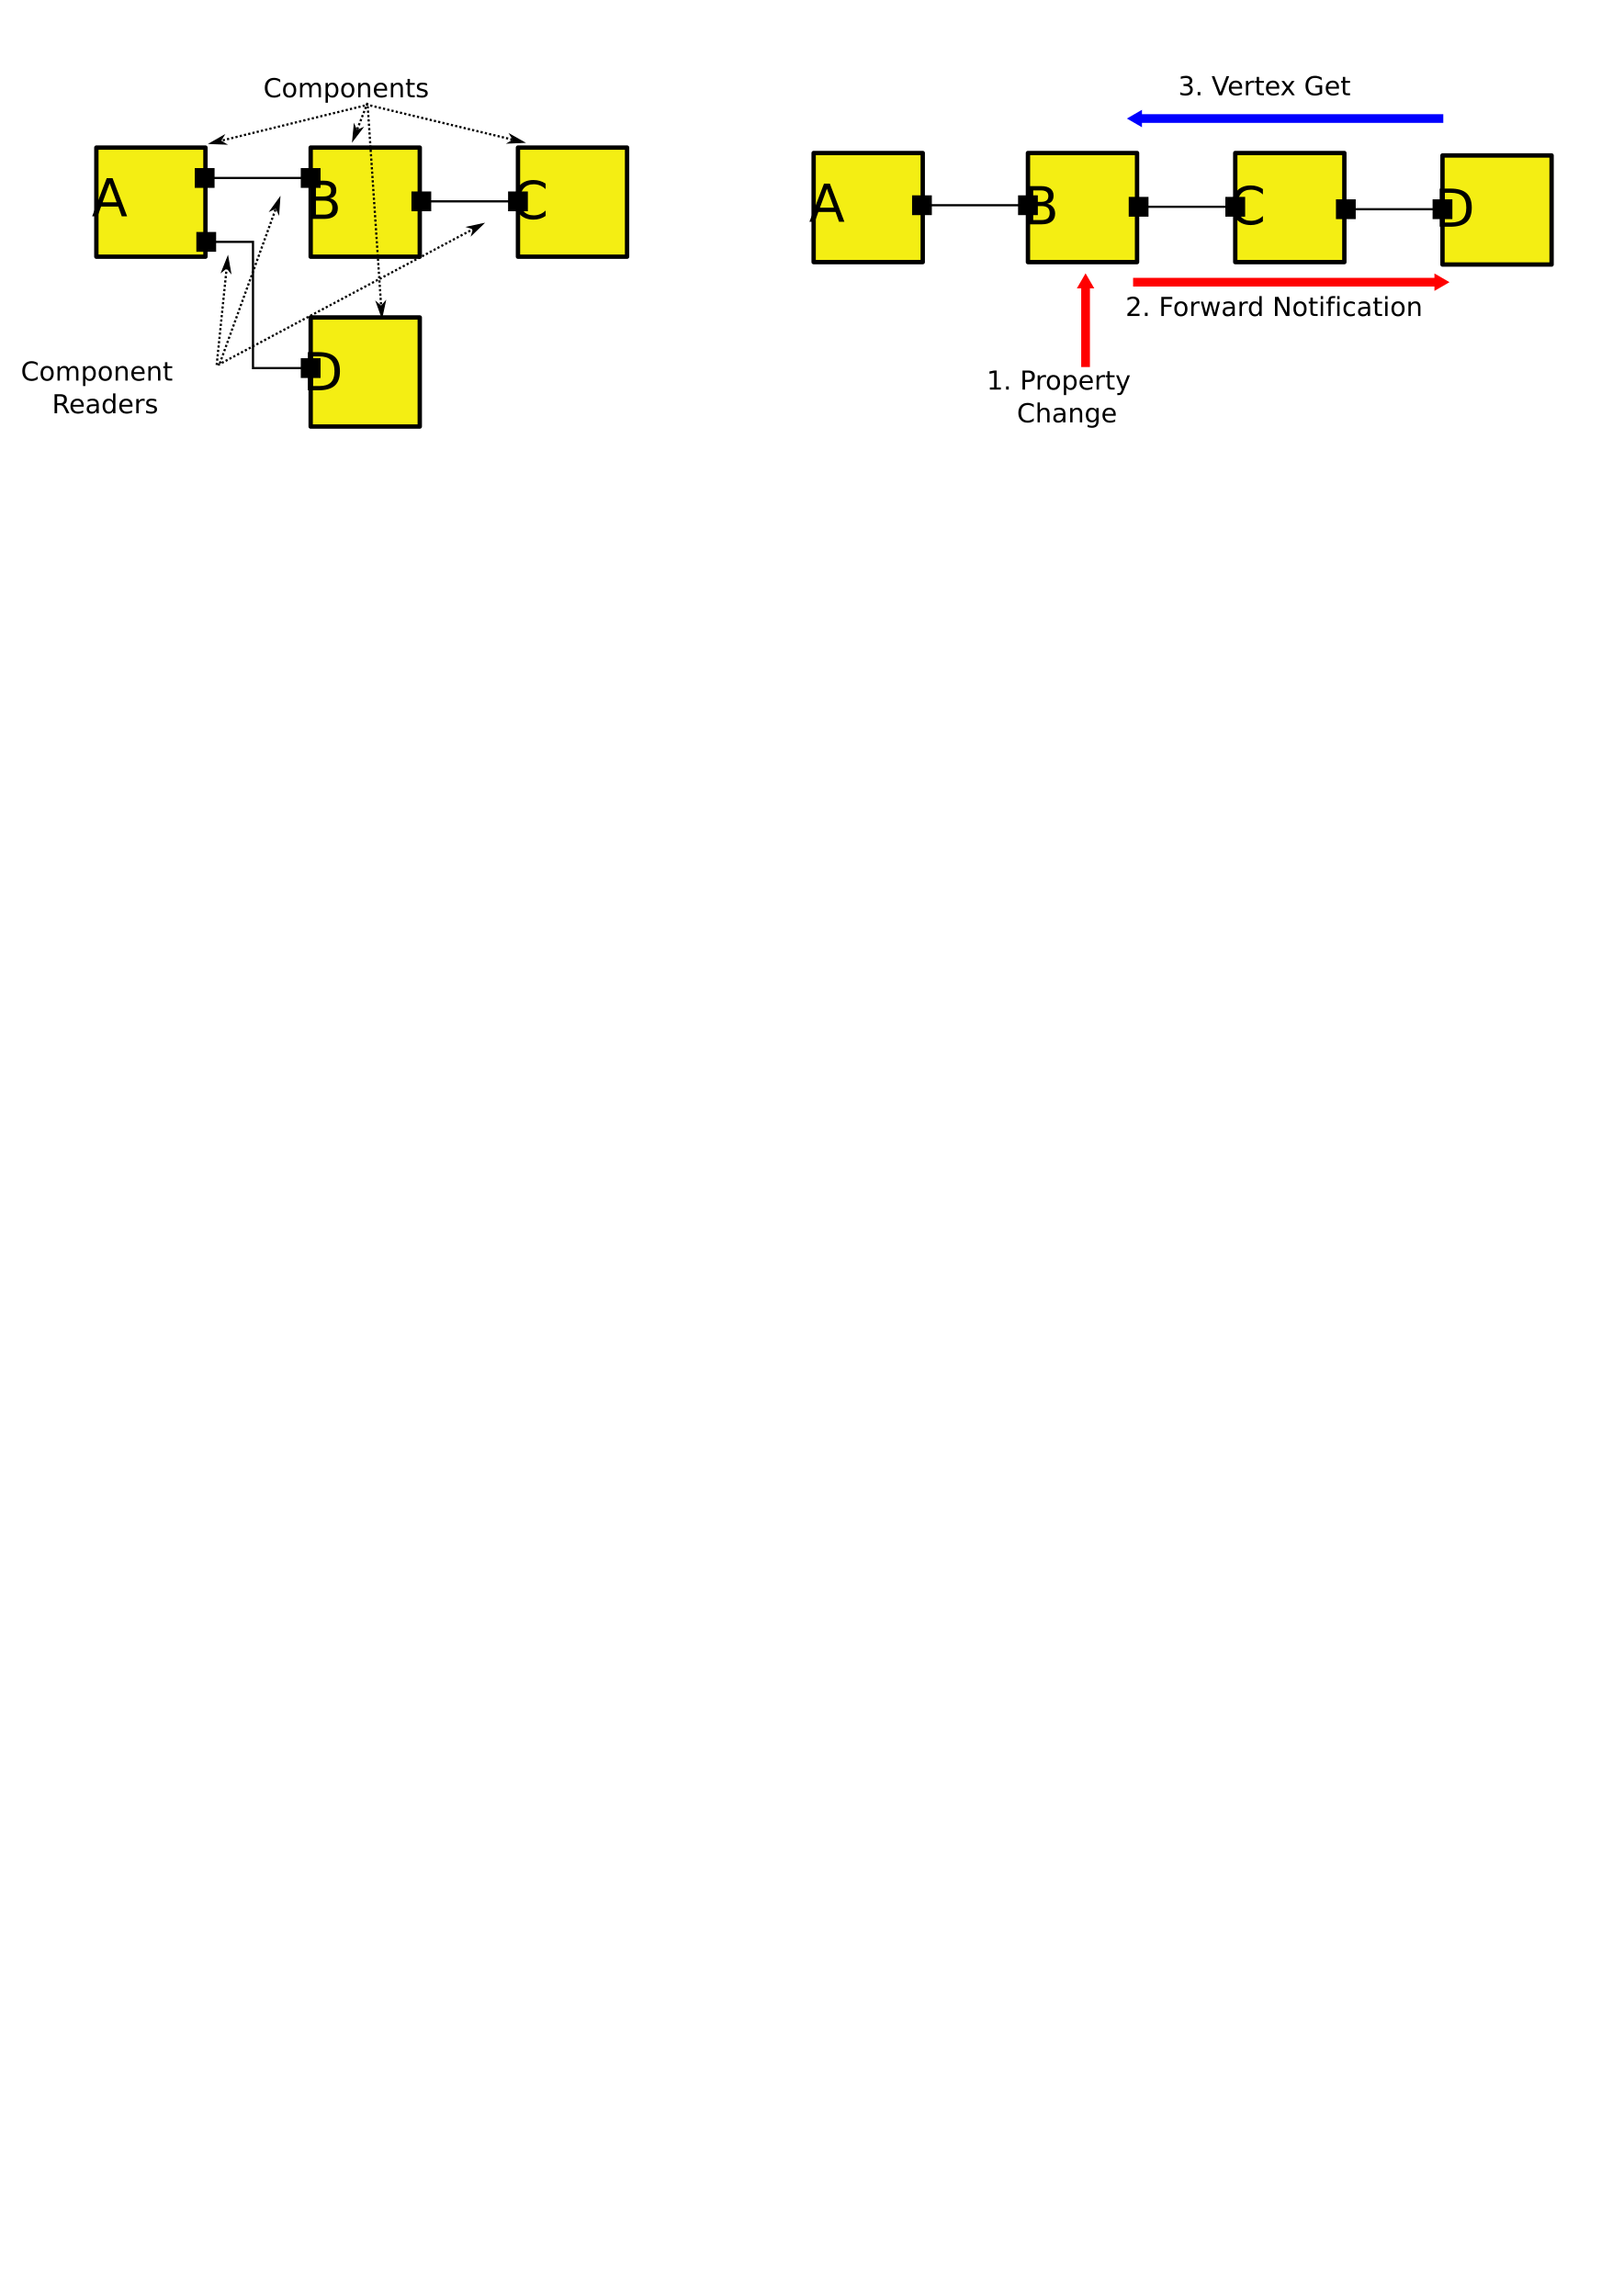
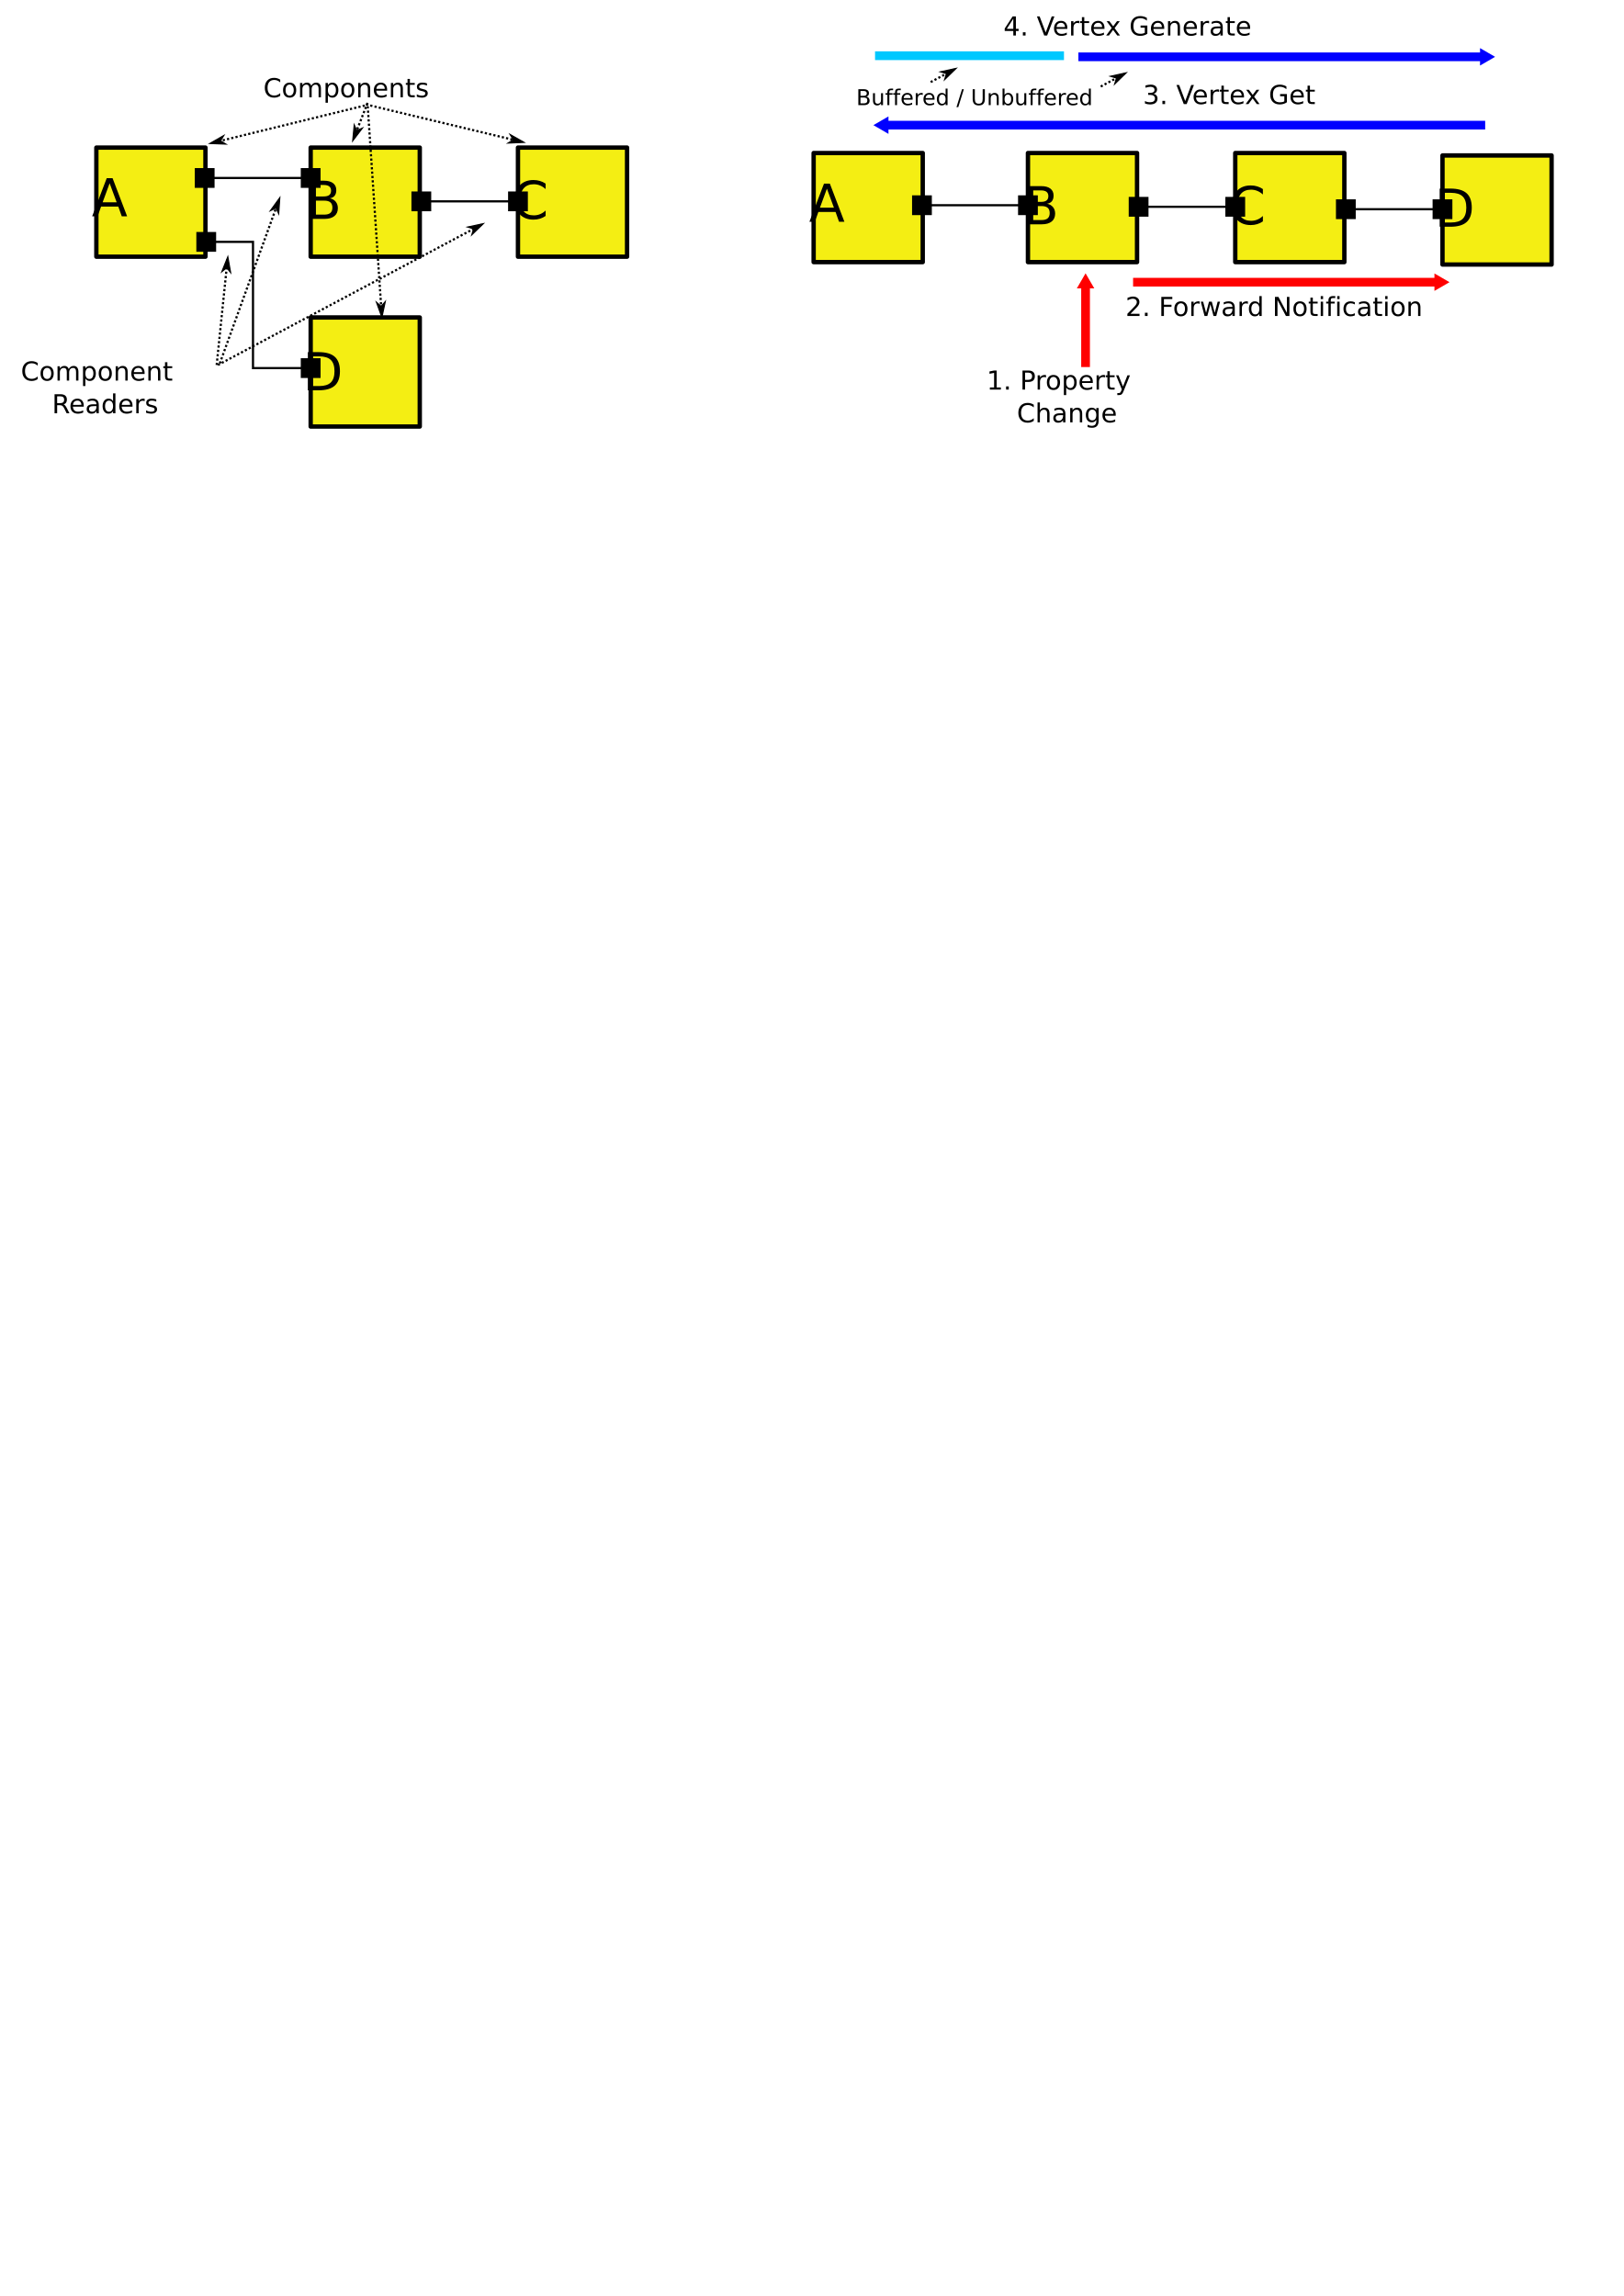
<svg xmlns="http://www.w3.org/2000/svg" xmlns:xlink="http://www.w3.org/1999/xlink" width="744.094" height="1052.362" id="svg2">
  <defs id="defs4">
    <linearGradient id="linearGradient6442">
      <stop style="stop-color:#ff7b00;stop-opacity:1;" offset="0" id="stop6444" />
      <stop style="stop-color:#ff7b00;stop-opacity:0;" offset="1" id="stop6446" />
    </linearGradient>
    <marker orient="auto" refY="0.0" refX="0.0" id="TriangleOutS" style="overflow:visible">
      <path id="path3401" d="M 5.77,0.0 L -2.88,5.0 L -2.88,-5.0 L 5.77,0.0 z " style="fill-rule:evenodd;stroke:#000000;stroke-width:1.0pt;marker-start:none" transform="scale(0.2)" />
    </marker>
    <marker orient="auto" refY="0.0" refX="0.0" id="TriangleOutM" style="overflow:visible">
      <path id="path3398" d="M 5.77,0.0 L -2.88,5.0 L -2.88,-5.0 L 5.77,0.0 z " style="fill-rule:evenodd;stroke:#000000;stroke-width:1.0pt;marker-start:none" transform="scale(0.4)" />
    </marker>
    <marker orient="auto" refY="0.0" refX="0.0" id="Arrow1Send" style="overflow:visible;">
      <path id="path3312" d="M 0.0,0.0 L 5.0,-5.0 L -12.5,0.0 L 5.0,5.0 L 0.0,0.0 z " style="fill-rule:evenodd;stroke:#000000;stroke-width:1.0pt;marker-start:none;" transform="scale(0.2) rotate(180) translate(6,0)" />
    </marker>
    <marker orient="auto" refY="0.0" refX="0.0" id="Arrow1Mend" style="overflow:visible;">
      <path id="path4127" d="M 0.0,0.0 L 5.0,-5.0 L -12.5,0.0 L 5.0,5.0 L 0.0,0.0 z " style="fill-rule:evenodd;stroke:#000000;stroke-width:1.0pt;marker-start:none;" transform="scale(0.4) rotate(180) translate(10,0)" />
    </marker>
    <marker orient="auto" refY="0.0" refX="0.0" id="SquareL" style="overflow:visible">
      <path id="path4189" d="M -5.0,-5.0 L -5.0,5.0 L 5.0,5.0 L 5.0,-5.0 L -5.0,-5.0 z " style="fill-rule:evenodd;stroke:#000000;stroke-width:1.0pt;marker-start:none" transform="scale(0.8)" />
    </marker>
    <marker orient="auto" refY="0.0" refX="0.0" id="Dot_s" style="overflow:visible">
      <path id="path4186" d="M -2.5,-1.0 C -2.5,1.76 -4.74,4.0 -7.5,4.0 C -10.26,4.0 -12.5,1.76 -12.5,-1.0 C -12.5,-3.76 -10.26,-6.0 -7.5,-6.0 C -4.74,-6.0 -2.5,-3.76 -2.5,-1.0 z " style="fill-rule:evenodd;stroke:#000000;stroke-width:1.0pt;marker-start:none;marker-end:none" transform="scale(0.2) translate(7.4, 1)" />
    </marker>
    <radialGradient xlink:href="#linearGradient6442" id="radialGradient6448" cx="406.081" cy="223.027" fx="406.081" fy="223.027" r="7.071" gradientUnits="userSpaceOnUse" spreadMethod="reflect" gradientTransform="matrix(0.9999989,0.9999974,-0.2785352,0.2785356,168.907,-356.6028)" />
  </defs>
  <g id="layer1">
    <rect style="opacity:1;color:#000000;fill:#f4ee13;fill-opacity:1;fill-rule:evenodd;stroke:#000000;stroke-width:2;stroke-linecap:butt;stroke-linejoin:round;marker:none;marker-start:none;marker-mid:none;marker-end:none;stroke-miterlimit:4;stroke-dasharray:none;stroke-dashoffset:0;stroke-opacity:1;visibility:visible;display:inline;overflow:visible;enable-background:accumulate" id="rect2160" width="50" height="50" x="44.154" y="67.648" />
    <rect style="opacity:1;color:#000000;fill:#f4ee13;fill-opacity:1;fill-rule:evenodd;stroke:#000000;stroke-width:2;stroke-linecap:butt;stroke-linejoin:round;marker:none;marker-start:none;marker-mid:none;marker-end:none;stroke-miterlimit:4;stroke-dasharray:none;stroke-dashoffset:0;stroke-opacity:1;visibility:visible;display:inline;overflow:visible;enable-background:accumulate" id="rect3134" width="50" height="50" x="142.369" y="67.648" />
    <rect style="opacity:1;color:#000000;fill:#f4ee13;fill-opacity:1;fill-rule:evenodd;stroke:#000000;stroke-width:2;stroke-linecap:butt;stroke-linejoin:round;marker:none;marker-start:none;marker-mid:none;marker-end:none;stroke-miterlimit:4;stroke-dasharray:none;stroke-dashoffset:0;stroke-opacity:1;visibility:visible;display:inline;overflow:visible;enable-background:accumulate" id="rect3136" width="50" height="50" x="142.369" y="145.505" />
    <rect style="opacity:1;color:#000000;fill:#f4ee13;fill-opacity:1;fill-rule:evenodd;stroke:#000000;stroke-width:2;stroke-linecap:butt;stroke-linejoin:round;marker:none;marker-start:none;marker-mid:none;marker-end:none;stroke-miterlimit:4;stroke-dasharray:none;stroke-dashoffset:0;stroke-opacity:1;visibility:visible;display:inline;overflow:visible;enable-background:accumulate" id="rect3138" width="50" height="50" x="237.369" y="67.648" />
    <path style="fill:none;fill-rule:evenodd;stroke:#000000;stroke-width:1px;stroke-linecap:butt;stroke-linejoin:miter;marker-start:url(#SquareL);marker-end:url(#SquareL);stroke-opacity:1" d="M 94.512,110.862 L 115.94,110.862 L 115.94,168.719 L 142.369,168.719" id="path3140" />
    <path style="fill:none;fill-rule:evenodd;stroke:#000000;stroke-width:1px;stroke-linecap:butt;stroke-linejoin:miter;marker-start:url(#SquareL);marker-end:url(#SquareL);stroke-opacity:1" d="M 93.797,81.576 L 142.369,81.576" id="path3142" />
    <path style="fill:none;fill-rule:evenodd;stroke:#000000;stroke-width:1px;stroke-linecap:butt;stroke-linejoin:miter;marker-start:url(#SquareL);marker-end:url(#SquareL);stroke-opacity:1" d="M 193.083,92.291 L 237.369,92.291" id="path3144" />
    <text xml:space="preserve" style="font-size:12px;font-style:normal;font-variant:normal;font-weight:normal;font-stretch:normal;text-align:center;line-height:125%;writing-mode:lr-tb;text-anchor:middle;fill:#000000;fill-opacity:1;stroke:none;stroke-width:1px;stroke-linecap:butt;stroke-linejoin:miter;stroke-opacity:1;font-family:Bitstream Vera Sans" x="57.726" y="174.434" id="text4315">
      <tspan id="tspan4317" x="57.726" y="174.434">Component</tspan>
      <tspan x="57.726" y="189.434" id="tspan4319">Readers</tspan>
    </text>
    <text xml:space="preserve" style="font-size:24px;font-style:normal;font-variant:normal;font-weight:normal;font-stretch:normal;text-align:center;line-height:125%;writing-mode:lr-tb;text-anchor:middle;fill:#000000;fill-opacity:1;stroke:none;stroke-width:1px;stroke-linecap:butt;stroke-linejoin:miter;stroke-opacity:1;font-family:Bitstream Vera Sans" x="69.321" y="99.159" id="text4321">
      <tspan x="69.321" y="99.159" id="tspan4329">A</tspan>
    </text>
    <text xml:space="preserve" style="font-size:24px;font-style:normal;font-variant:normal;font-weight:normal;font-stretch:normal;text-align:center;line-height:125%;writing-mode:lr-tb;text-anchor:middle;fill:#000000;fill-opacity:1;stroke:none;stroke-width:1px;stroke-linecap:butt;stroke-linejoin:miter;stroke-opacity:1;font-family:Bitstream Vera Sans" x="167.369" y="100.324" id="text4333">
      <tspan x="167.369" y="100.324" id="tspan4335">B</tspan>
    </text>
    <text xml:space="preserve" style="font-size:24px;font-style:normal;font-variant:normal;font-weight:normal;font-stretch:normal;text-align:center;line-height:125%;writing-mode:lr-tb;text-anchor:middle;fill:#000000;fill-opacity:1;stroke:none;stroke-width:1px;stroke-linecap:butt;stroke-linejoin:miter;stroke-opacity:1;font-family:Bitstream Vera Sans" x="262.035" y="100.324" id="text4337">
      <tspan id="tspan4341" x="262.035" y="100.324">C</tspan>
    </text>
    <text xml:space="preserve" style="font-size:24px;font-style:normal;font-variant:normal;font-weight:normal;font-stretch:normal;text-align:center;line-height:125%;writing-mode:lr-tb;text-anchor:middle;fill:#000000;fill-opacity:1;stroke:none;stroke-width:1px;stroke-linecap:butt;stroke-linejoin:miter;stroke-opacity:1;font-family:Bitstream Vera Sans" x="167.035" y="178.896" id="text4343">
      <tspan id="tspan4347" x="167.035" y="178.896">D</tspan>
    </text>
    <path style="fill:none;fill-rule:evenodd;stroke:#000000;stroke-width:1;stroke-linecap:butt;stroke-linejoin:miter;marker-end:url(#Arrow1Mend);stroke-miterlimit:4;stroke-dasharray:1, 1;stroke-dashoffset:0;stroke-opacity:1" d="M 99.297,167.291 L 104.297,118.719" id="path5318" />
    <path style="fill:none;fill-rule:evenodd;stroke:#000000;stroke-width:1;stroke-linecap:butt;stroke-linejoin:miter;marker-end:url(#Arrow1Mend);stroke-miterlimit:4;stroke-dasharray:1, 1;stroke-dashoffset:0;stroke-opacity:1" d="M 100.726,166.576 L 127.869,91.576" id="path5320" />
    <path style="fill:none;fill-rule:evenodd;stroke:#000000;stroke-width:1;stroke-linecap:butt;stroke-linejoin:miter;marker-end:url(#Arrow1Mend);stroke-miterlimit:4;stroke-dasharray:1, 1;stroke-dashoffset:0;stroke-opacity:1" d="M 99.869,167.291 L 220.583,103.005" id="path5322" />
    <text xml:space="preserve" style="font-size:12px;font-style:normal;font-variant:normal;font-weight:normal;font-stretch:normal;text-align:center;line-height:125%;writing-mode:lr-tb;text-anchor:middle;fill:#000000;fill-opacity:1;stroke:none;stroke-width:1px;stroke-linecap:butt;stroke-linejoin:miter;stroke-opacity:1;font-family:Bitstream Vera Sans" x="168.178" y="44.587" id="text6360">
      <tspan x="168.178" y="44.587" id="tspan6364">Components</tspan>
    </text>
    <path style="fill:none;fill-rule:evenodd;stroke:#000000;stroke-width:1;stroke-linecap:butt;stroke-linejoin:miter;marker-end:url(#Arrow1Mend);stroke-miterlimit:4;stroke-dasharray:1, 1;stroke-dashoffset:0;stroke-opacity:1" d="M 167.163,48.377 L 97.163,65.52" id="path6368" />
    <path style="fill:none;fill-rule:evenodd;stroke:#000000;stroke-width:1;stroke-linecap:butt;stroke-linejoin:miter;marker-end:url(#Arrow1Mend);stroke-miterlimit:4;stroke-dasharray:1, 1;stroke-dashoffset:0;stroke-opacity:1" d="M 167.729,47.872 L 239.158,65.015" id="path6370" />
    <path style="fill:none;fill-rule:evenodd;stroke:#000000;stroke-width:1;stroke-linecap:butt;stroke-linejoin:miter;marker-end:url(#Arrow1Mend);stroke-miterlimit:4;stroke-dasharray:1, 1;stroke-dashoffset:0;stroke-opacity:1" d="M 168.444,47.158 L 162.015,63.587" id="path6372" />
    <path style="fill:none;fill-rule:evenodd;stroke:#000000;stroke-width:1;stroke-linecap:butt;stroke-linejoin:miter;marker-end:url(#Arrow1Mend);stroke-miterlimit:4;stroke-dasharray:1, 1;stroke-dashoffset:0;stroke-opacity:1" d="M 168.512,48.701 L 174.94,144.416" id="path6374" />
    <rect style="opacity:1;color:#000000;fill:#f4ee13;fill-opacity:1;fill-rule:evenodd;stroke:#000000;stroke-width:2;stroke-linecap:butt;stroke-linejoin:round;marker:none;marker-start:none;marker-mid:none;marker-end:none;stroke-miterlimit:4;stroke-dasharray:none;stroke-dashoffset:0;stroke-opacity:1;visibility:visible;display:inline;overflow:visible;enable-background:accumulate" id="rect2287" width="50" height="50" x="372.863" y="70.136" />
    <rect style="opacity:1;color:#000000;fill:#f4ee13;fill-opacity:1;fill-rule:evenodd;stroke:#000000;stroke-width:2;stroke-linecap:butt;stroke-linejoin:round;marker:none;marker-start:none;marker-mid:none;marker-end:none;stroke-miterlimit:4;stroke-dasharray:none;stroke-dashoffset:0;stroke-opacity:1;visibility:visible;display:inline;overflow:visible;enable-background:accumulate" id="rect2289" width="50" height="50" x="471.077" y="70.136" />
    <rect style="opacity:1;color:#000000;fill:#f4ee13;fill-opacity:1;fill-rule:evenodd;stroke:#000000;stroke-width:2;stroke-linecap:butt;stroke-linejoin:round;marker:none;marker-start:none;marker-mid:none;marker-end:none;stroke-miterlimit:4;stroke-dasharray:none;stroke-dashoffset:0;stroke-opacity:1;visibility:visible;display:inline;overflow:visible;enable-background:accumulate" id="rect2291" width="50" height="50" x="566.077" y="70.136" />
    <path style="fill:none;fill-rule:evenodd;stroke:#000000;stroke-width:1px;stroke-linecap:butt;stroke-linejoin:miter;marker-start:url(#SquareL);marker-end:url(#SquareL);stroke-opacity:1" d="M 422.505,94.065 L 471.077,94.065" id="path2293" />
    <path style="fill:none;fill-rule:evenodd;stroke:#000000;stroke-width:1px;stroke-linecap:butt;stroke-linejoin:miter;marker-start:url(#SquareL);marker-end:url(#SquareL);stroke-opacity:1" d="M 521.791,94.779 L 566.077,94.779" id="path2295" />
    <text xml:space="preserve" style="font-size:24px;font-style:normal;font-variant:normal;font-weight:normal;font-stretch:normal;text-align:center;line-height:125%;writing-mode:lr-tb;text-anchor:middle;fill:#000000;fill-opacity:1;stroke:none;stroke-width:1px;stroke-linecap:butt;stroke-linejoin:miter;stroke-opacity:1;font-family:Bitstream Vera Sans" x="398.029" y="101.647" id="text2297">
      <tspan x="398.029" y="101.647" id="tspan2299">A</tspan>
    </text>
    <text xml:space="preserve" style="font-size:24px;font-style:normal;font-variant:normal;font-weight:normal;font-stretch:normal;text-align:center;line-height:125%;writing-mode:lr-tb;text-anchor:middle;fill:#000000;fill-opacity:1;stroke:none;stroke-width:1px;stroke-linecap:butt;stroke-linejoin:miter;stroke-opacity:1;font-family:Bitstream Vera Sans" x="496.077" y="102.813" id="text2301">
      <tspan x="496.077" y="102.813" id="tspan2303">B</tspan>
    </text>
    <text xml:space="preserve" style="font-size:24px;font-style:normal;font-variant:normal;font-weight:normal;font-stretch:normal;text-align:center;line-height:125%;writing-mode:lr-tb;text-anchor:middle;fill:#000000;fill-opacity:1;stroke:none;stroke-width:1px;stroke-linecap:butt;stroke-linejoin:miter;stroke-opacity:1;font-family:Bitstream Vera Sans" x="590.743" y="102.813" id="text2305">
      <tspan id="tspan2307" x="590.743" y="102.813">C</tspan>
    </text>
    <rect style="opacity:1;color:#000000;fill:#f4ee13;fill-opacity:1;fill-rule:evenodd;stroke:#000000;stroke-width:2;stroke-linecap:butt;stroke-linejoin:round;marker:none;marker-start:none;marker-mid:none;marker-end:none;stroke-miterlimit:4;stroke-dasharray:none;stroke-dashoffset:0;stroke-opacity:1;visibility:visible;display:inline;overflow:visible;enable-background:accumulate" id="rect2315" width="50" height="50" x="661.048" y="71.253" />
    <path style="fill:none;fill-rule:evenodd;stroke:#000000;stroke-width:1px;stroke-linecap:butt;stroke-linejoin:miter;marker-start:url(#SquareL);marker-end:url(#SquareL);stroke-opacity:1" d="M 616.762,95.896 L 661.048,95.896" id="path2317" />
    <text xml:space="preserve" style="font-size:24px;font-style:normal;font-variant:normal;font-weight:normal;font-stretch:normal;text-align:center;line-height:125%;writing-mode:lr-tb;text-anchor:middle;fill:#000000;fill-opacity:1;stroke:none;stroke-width:1px;stroke-linecap:butt;stroke-linejoin:miter;stroke-opacity:1;font-family:Bitstream Vera Sans" x="685.714" y="103.929" id="text2319">
      <tspan id="tspan2321" x="685.714" y="103.929">D</tspan>
    </text>
    <path style="fill:#ff0000;fill-opacity:1;fill-rule:evenodd;stroke:none;stroke-width:4;stroke-linecap:butt;stroke-linejoin:miter;stroke-miterlimit:4;stroke-opacity:1" d="M 657.358,125.335 L 657.358,127.335 L 519.264,127.335 L 519.264,131.335 L 657.358,131.335 L 657.358,133.335 L 664.264,129.335 L 657.358,125.335 z " id="path2323" />
    <path style="fill:#ff0000;fill-opacity:1;fill-rule:evenodd;stroke:none;stroke-width:4;stroke-linecap:butt;stroke-linejoin:miter;stroke-miterlimit:4;stroke-opacity:1" d="M 493.48,132.179 L 495.48,132.179 L 495.48,168.248 L 499.48,168.248 L 499.48,132.179 L 501.48,132.179 L 497.48,125.273 L 493.48,132.179 z " id="path3509" />
    <text xml:space="preserve" style="font-size:12px;font-style:normal;font-variant:normal;font-weight:normal;font-stretch:normal;text-align:center;line-height:125%;writing-mode:lr-tb;text-anchor:middle;fill:#000000;fill-opacity:1;stroke:none;stroke-width:1px;stroke-linecap:butt;stroke-linejoin:miter;stroke-opacity:1;font-family:Bitstream Vera Sans" x="498.51" y="178.58" id="text3511">
      <tspan id="tspan3513" x="498.51" y="178.58">1. Property</tspan>
      <tspan x="498.51" y="193.58" id="tspan3515">Change</tspan>
    </text>
    <text xml:space="preserve" style="font-size:12px;font-style:normal;font-variant:normal;font-weight:normal;font-stretch:normal;text-align:center;line-height:125%;writing-mode:lr-tb;text-anchor:middle;fill:#000000;fill-opacity:1;stroke:none;stroke-width:1px;stroke-linecap:butt;stroke-linejoin:miter;stroke-opacity:1;font-family:Bitstream Vera Sans" x="593.397" y="144.831" id="text3517">
      <tspan x="593.397" y="144.831" id="tspan3521">2. Forward Notification</tspan>
    </text>
-     <path style="fill:#0000ff;fill-opacity:1;fill-rule:evenodd;stroke:none;stroke-width:4;stroke-linecap:butt;stroke-linejoin:miter;stroke-miterlimit:4;stroke-opacity:1" d="M 523.325,50.331 L 523.325,52.331 L 661.419,52.331 L 661.419,56.331 L 523.325,56.331 L 523.325,58.331 L 516.419,54.331 L 523.325,50.331 z " id="path3525" />
-     <text xml:space="preserve" style="font-size:12px;font-style:normal;font-variant:normal;font-weight:normal;font-stretch:normal;text-align:center;line-height:125%;writing-mode:lr-tb;text-anchor:middle;fill:#000000;fill-opacity:1;stroke:none;stroke-width:1px;stroke-linecap:butt;stroke-linejoin:miter;stroke-opacity:1;font-family:Bitstream Vera Sans" x="588.995" y="43.653" id="text4496">
-       <tspan x="588.995" y="43.653" id="tspan4498">3. Vertex Get</tspan>
+     <path style="fill:#0000ff;fill-opacity:1;fill-rule:evenodd;stroke:none;stroke-width:4;stroke-linecap:butt;stroke-linejoin:miter;stroke-miterlimit:4;stroke-opacity:1" d="M 407.158,53.362 L 407.158,55.362 L 680.612,55.362 L 680.612,59.362 L 407.158,59.362 L 407.158,61.362 L 400.251,57.362 L 407.158,53.362 z " id="path3525" />
+     <text xml:space="preserve" style="font-size:12px;font-style:normal;font-variant:normal;font-weight:normal;font-stretch:normal;text-align:center;line-height:125%;writing-mode:lr-tb;text-anchor:middle;fill:#000000;fill-opacity:1;stroke:none;stroke-width:1px;stroke-linecap:butt;stroke-linejoin:miter;stroke-opacity:1;font-family:Bitstream Vera Sans" x="572.833" y="47.693" id="text4496">
+       <tspan x="572.833" y="47.693" id="tspan4498">3. Vertex Get</tspan>
    </text>
+     <path style="fill:#0000ff;fill-opacity:1;fill-rule:evenodd;stroke:none;stroke-width:4;stroke-linecap:butt;stroke-linejoin:miter;stroke-miterlimit:4;stroke-opacity:1" d="M 678.251,22.047 L 678.251,24.047 L 494.196,24.047 L 494.196,28.047 L 678.251,28.047 L 678.251,30.047 L 685.158,26.047 L 678.251,22.047 z " id="path2235" />
+     <text xml:space="preserve" style="font-size:12px;font-style:normal;font-variant:normal;font-weight:normal;font-stretch:normal;text-align:center;line-height:125%;writing-mode:lr-tb;text-anchor:middle;fill:#000000;fill-opacity:1;stroke:none;stroke-width:1px;stroke-linecap:butt;stroke-linejoin:miter;stroke-opacity:1;font-family:Bitstream Vera Sans" x="526.218" y="16.273" id="text2237">
+       <tspan x="526.218" y="16.273" id="tspan2239">4. Vertex Generate</tspan>
+     </text>
+     <path style="fill:#00c8ff;fill-opacity:1;fill-rule:evenodd;stroke:none;stroke-width:4;stroke-linecap:butt;stroke-linejoin:miter;stroke-miterlimit:4;stroke-opacity:1" d="M 487.585,23.542 L 401.009,23.542 L 401.009,27.542 L 487.585,27.542 L 487.585,23.542 z " id="path2241" />
+     <text xml:space="preserve" style="font-size:10px;font-style:normal;font-variant:normal;font-weight:normal;font-stretch:normal;text-align:center;line-height:100%;writing-mode:lr-tb;text-anchor:middle;fill:#000000;fill-opacity:1;stroke:none;stroke-width:1px;stroke-linecap:butt;stroke-linejoin:miter;stroke-opacity:1;font-family:Bitstream Vera Sans" x="454.528" y="48.189" id="text3212">
+       <tspan x="454.528" y="48.189" id="tspan3214">Buffered / Unbuffered</tspan>
+     </text>
+     <path style="fill:none;fill-rule:evenodd;stroke:#000000;stroke-width:1;stroke-linecap:butt;stroke-linejoin:miter;marker-end:url(#Arrow1Mend);stroke-miterlimit:4;stroke-dasharray:1, 1;stroke-dashoffset:0;stroke-opacity:1" d="M 426.509,37.628 L 437.253,31.833" id="path3216" />
+     <path style="fill:none;fill-rule:evenodd;stroke:#000000;stroke-width:1;stroke-linecap:butt;stroke-linejoin:miter;marker-end:url(#Arrow1Mend);stroke-miterlimit:4;stroke-dasharray:1, 1;stroke-dashoffset:0;stroke-opacity:1" d="M 504.44,39.664 L 515.184,33.869" id="path3218" />
  </g>
</svg>
